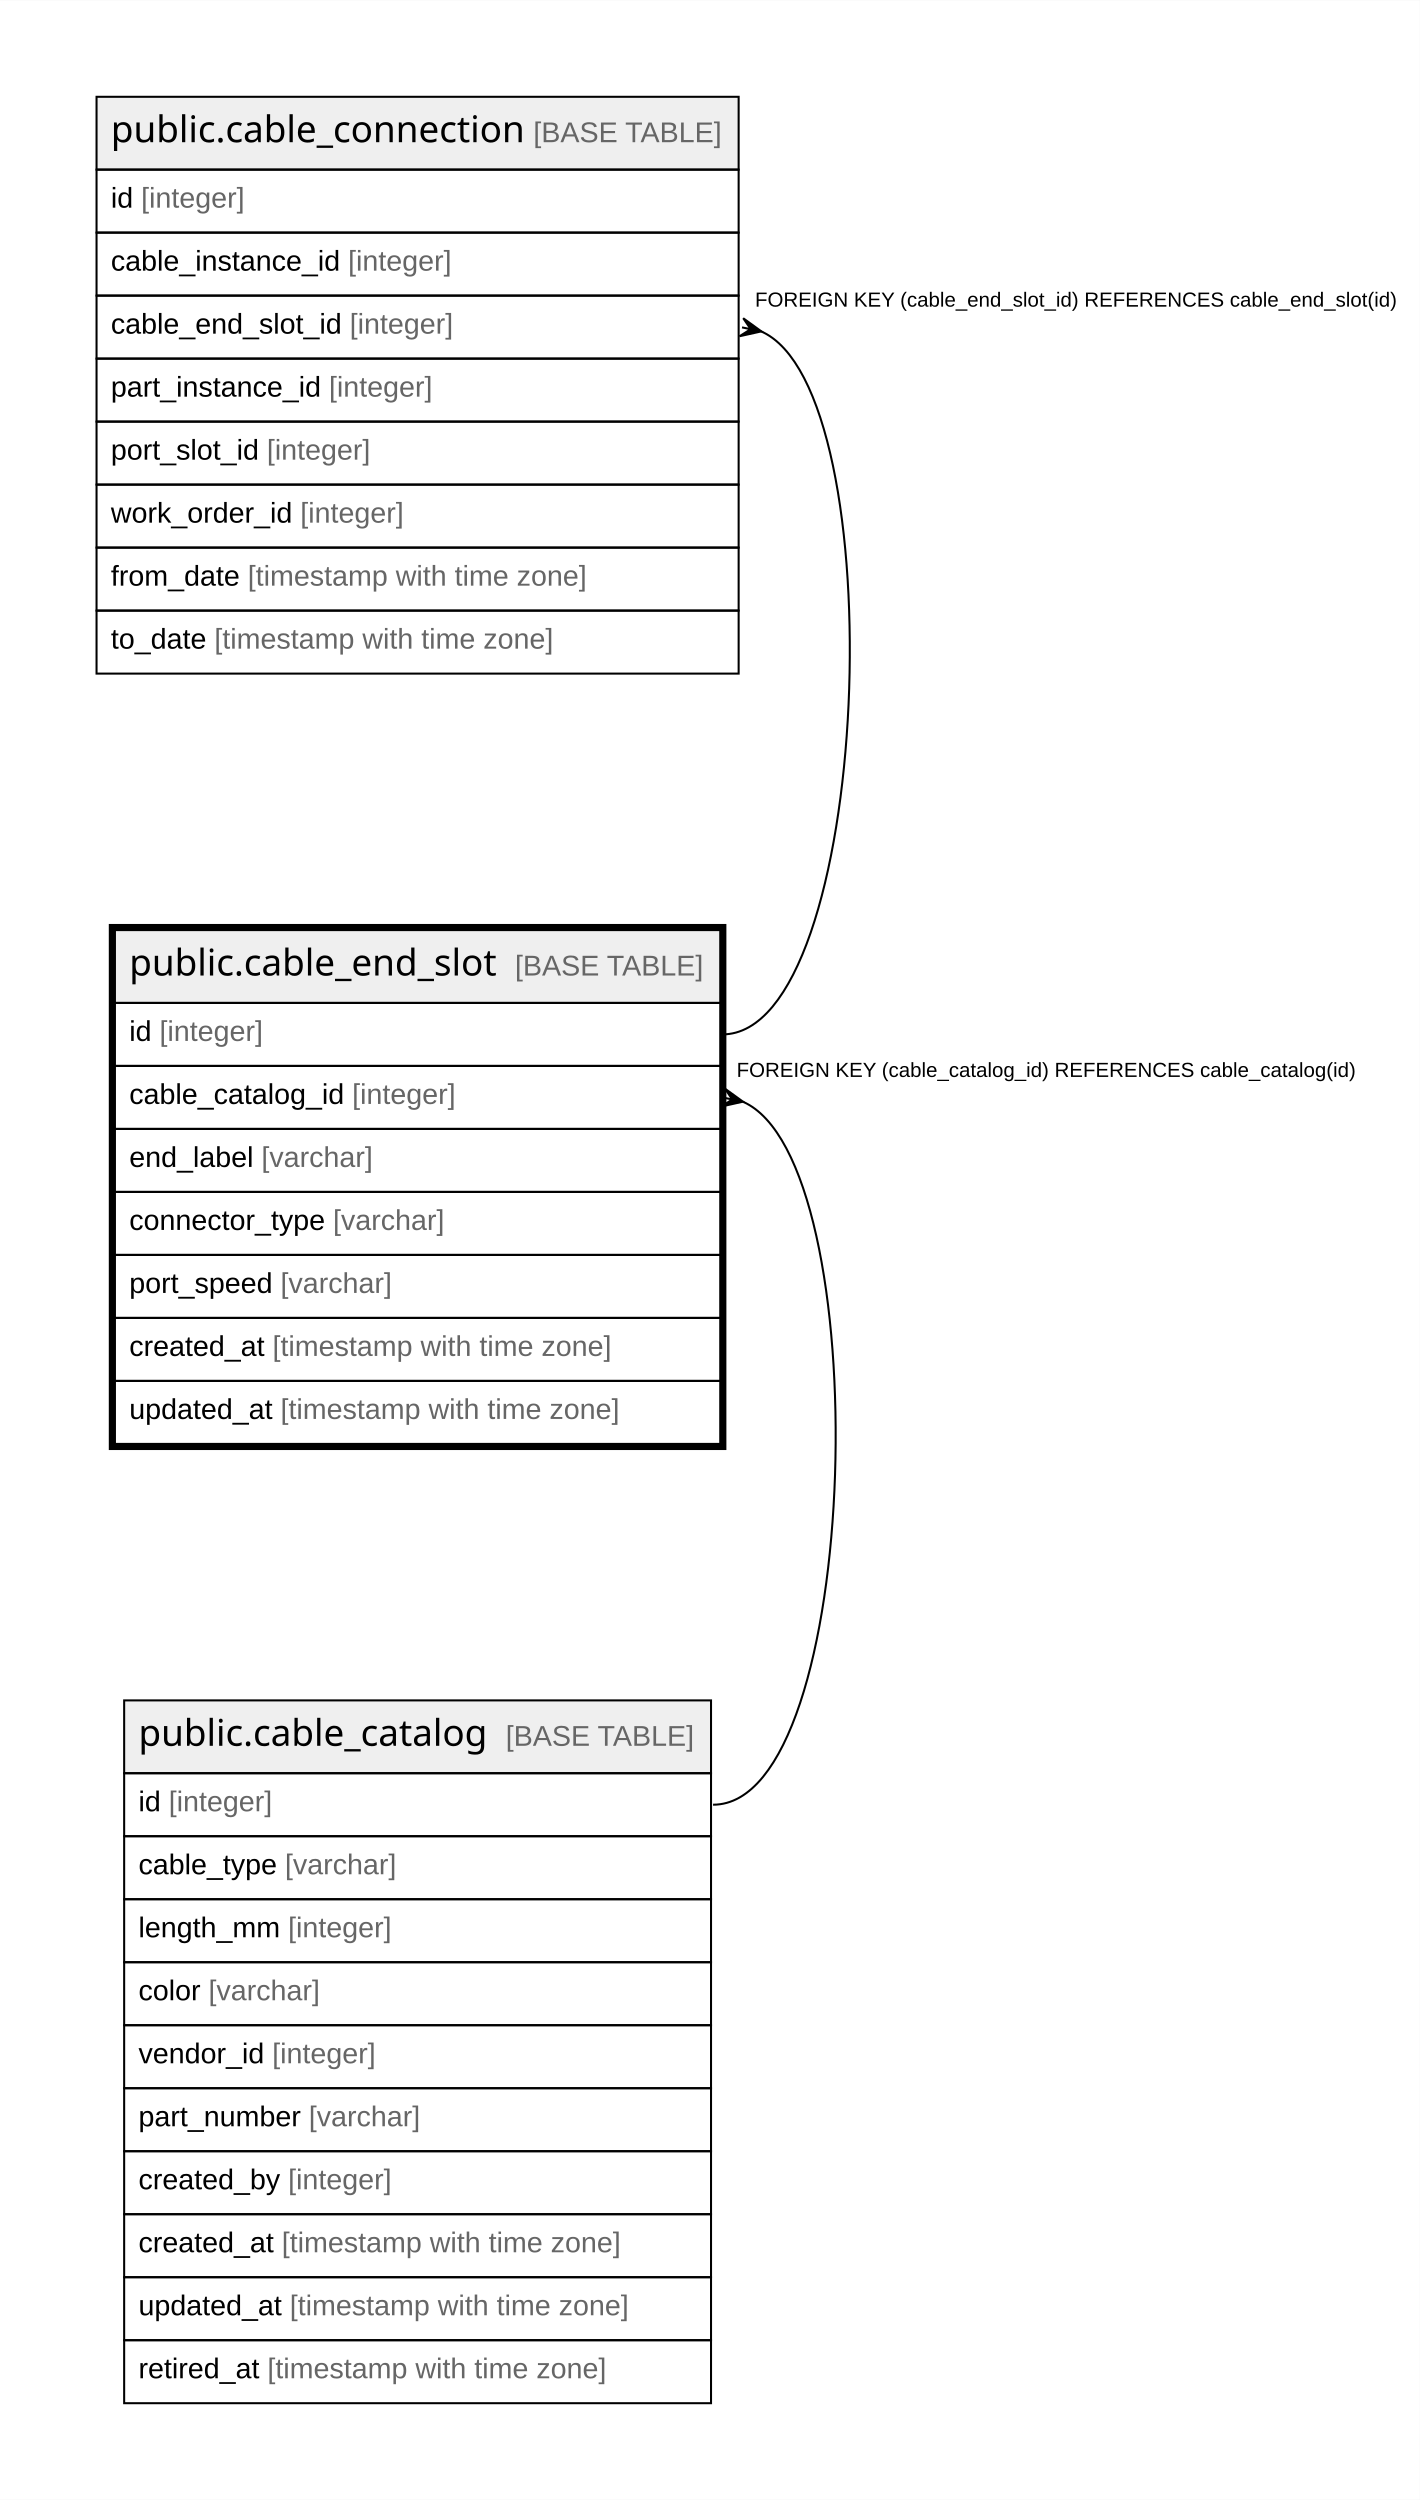
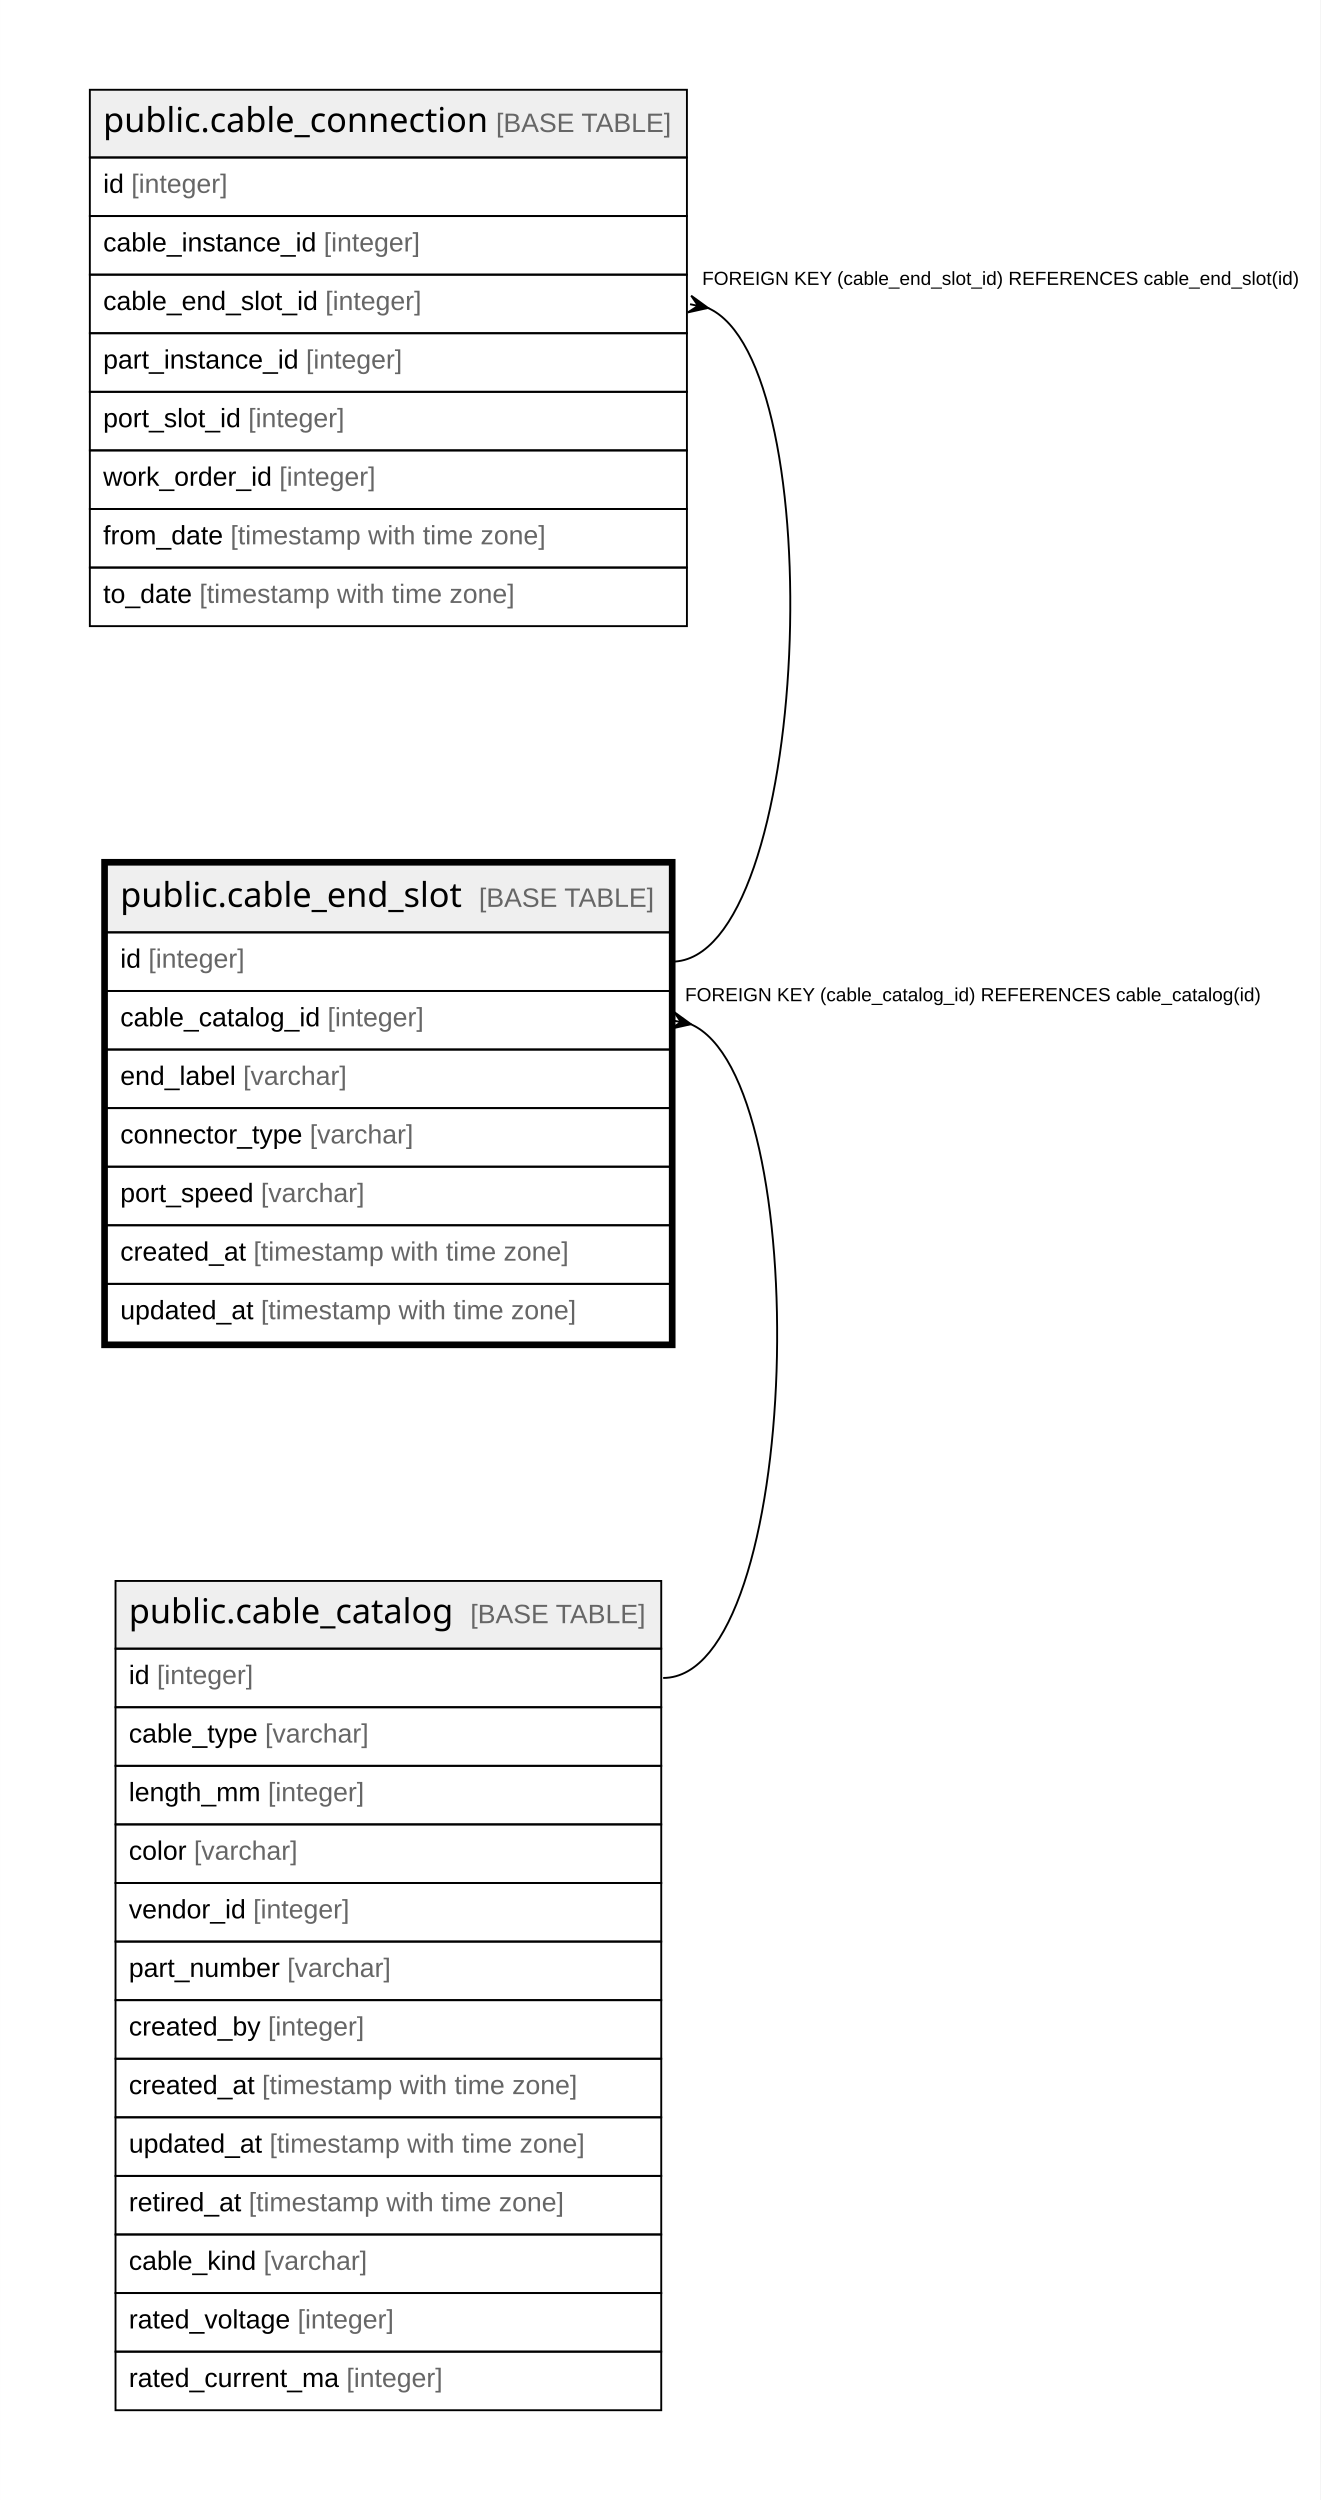
- <svg xmlns="http://www.w3.org/2000/svg" width="694pt" height="1222pt" viewBox="0.00 0.00 694.14 1222.00">
-   <g id="graph0" class="graph" transform="scale(1 1) rotate(0) translate(4 1218)">
-     <polygon fill="white" stroke="none" points="-4,4 -4,-1218 690.14,-1218 690.14,4 -4,4" />
+ <svg xmlns="http://www.w3.org/2000/svg" width="694pt" height="1314pt" viewBox="0.00 0.00 694.14 1314.40">
+   <g id="graph0" class="graph" transform="scale(1 1) rotate(0) translate(4 1310.4)">
+     <polygon fill="white" stroke="none" points="-4,4 -4,-1310.4 690.14,-1310.4 690.14,4 -4,4" />
    <g id="node1" class="node">
-       <polygon fill="#efefef" stroke="none" points="52.19,-727.8 52.19,-763.4 348.13,-763.4 348.13,-727.8 52.19,-727.8" />
-       <polygon fill="none" stroke="black" points="52.19,-727.8 52.19,-763.4 348.13,-763.4 348.13,-727.8 52.19,-727.8" />
-       <text text-anchor="start" x="59.19" y="-741.2" font-family="Arial Bold" font-size="18.00">public.cable_end_slot</text>
-       <text text-anchor="start" x="216.64" y="-741.2" font-family="Arial" font-size="14.00">    </text>
-       <text text-anchor="start" x="247.76" y="-741.2" font-family="Arial" font-size="14.00" fill="#666666">[BASE TABLE]</text>
+       <polygon fill="#efefef" stroke="none" points="52.19,-820.2 52.19,-855.8 348.13,-855.8 348.13,-820.2 52.19,-820.2" />
+       <polygon fill="none" stroke="black" points="52.19,-820.2 52.19,-855.8 348.13,-855.8 348.13,-820.2 52.19,-820.2" />
+       <text text-anchor="start" x="59.19" y="-833.6" font-family="Arial Bold" font-size="18.00">public.cable_end_slot</text>
+       <text text-anchor="start" x="216.64" y="-833.6" font-family="Arial" font-size="14.00">    </text>
+       <text text-anchor="start" x="247.76" y="-833.6" font-family="Arial" font-size="14.00" fill="#666666">[BASE TABLE]</text>
+       <polygon fill="none" stroke="black" points="52.19,-789.4 52.19,-820.2 348.13,-820.2 348.13,-789.4 52.19,-789.4" />
+       <text text-anchor="start" x="59.19" y="-801.6" font-family="Arial" font-size="14.00">id </text>
+       <text text-anchor="start" x="73.97" y="-801.6" font-family="Arial" font-size="14.00" fill="#666666">[integer]</text>
+       <polygon fill="none" stroke="black" points="52.19,-758.6 52.19,-789.4 348.13,-789.4 348.13,-758.6 52.19,-758.6" />
+       <text text-anchor="start" x="59.19" y="-770.8" font-family="Arial" font-size="14.00">cable_catalog_id </text>
+       <text text-anchor="start" x="168.16" y="-770.8" font-family="Arial" font-size="14.00" fill="#666666">[integer]</text>
+       <polygon fill="none" stroke="black" points="52.19,-727.8 52.19,-758.6 348.13,-758.6 348.13,-727.8 52.19,-727.8" />
+       <text text-anchor="start" x="59.19" y="-740" font-family="Arial" font-size="14.00">end_label </text>
+       <text text-anchor="start" x="123.8" y="-740" font-family="Arial" font-size="14.00" fill="#666666">[varchar]</text>
      <polygon fill="none" stroke="black" points="52.19,-697 52.19,-727.8 348.13,-727.8 348.13,-697 52.19,-697" />
-       <text text-anchor="start" x="59.19" y="-709.2" font-family="Arial" font-size="14.00">id </text>
-       <text text-anchor="start" x="73.97" y="-709.2" font-family="Arial" font-size="14.00" fill="#666666">[integer]</text>
+       <text text-anchor="start" x="59.19" y="-709.2" font-family="Arial" font-size="14.00">connector_type </text>
+       <text text-anchor="start" x="158.81" y="-709.2" font-family="Arial" font-size="14.00" fill="#666666">[varchar]</text>
      <polygon fill="none" stroke="black" points="52.19,-666.2 52.19,-697 348.13,-697 348.13,-666.2 52.19,-666.2" />
-       <text text-anchor="start" x="59.19" y="-678.4" font-family="Arial" font-size="14.00">cable_catalog_id </text>
-       <text text-anchor="start" x="168.16" y="-678.4" font-family="Arial" font-size="14.00" fill="#666666">[integer]</text>
+       <text text-anchor="start" x="59.19" y="-678.4" font-family="Arial" font-size="14.00">port_speed </text>
+       <text text-anchor="start" x="133.13" y="-678.4" font-family="Arial" font-size="14.00" fill="#666666">[varchar]</text>
      <polygon fill="none" stroke="black" points="52.19,-635.4 52.19,-666.2 348.13,-666.2 348.13,-635.4 52.19,-635.4" />
-       <text text-anchor="start" x="59.19" y="-647.6" font-family="Arial" font-size="14.00">end_label </text>
-       <text text-anchor="start" x="123.8" y="-647.6" font-family="Arial" font-size="14.00" fill="#666666">[varchar]</text>
+       <text text-anchor="start" x="59.19" y="-647.6" font-family="Arial" font-size="14.00">created_at </text>
+       <text text-anchor="start" x="129.23" y="-647.6" font-family="Arial" font-size="14.00" fill="#666666">[timestamp with time zone]</text>
      <polygon fill="none" stroke="black" points="52.19,-604.6 52.19,-635.4 348.13,-635.4 348.13,-604.6 52.19,-604.6" />
-       <text text-anchor="start" x="59.19" y="-616.8" font-family="Arial" font-size="14.00">connector_type </text>
-       <text text-anchor="start" x="158.81" y="-616.8" font-family="Arial" font-size="14.00" fill="#666666">[varchar]</text>
-       <polygon fill="none" stroke="black" points="52.19,-573.8 52.19,-604.6 348.13,-604.6 348.13,-573.8 52.19,-573.8" />
-       <text text-anchor="start" x="59.19" y="-586" font-family="Arial" font-size="14.00">port_speed </text>
-       <text text-anchor="start" x="133.13" y="-586" font-family="Arial" font-size="14.00" fill="#666666">[varchar]</text>
-       <polygon fill="none" stroke="black" points="52.19,-543 52.19,-573.8 348.13,-573.8 348.13,-543 52.19,-543" />
-       <text text-anchor="start" x="59.19" y="-555.2" font-family="Arial" font-size="14.00">created_at </text>
-       <text text-anchor="start" x="129.23" y="-555.2" font-family="Arial" font-size="14.00" fill="#666666">[timestamp with time zone]</text>
-       <polygon fill="none" stroke="black" points="52.19,-512.2 52.19,-543 348.13,-543 348.13,-512.2 52.19,-512.2" />
-       <text text-anchor="start" x="59.19" y="-524.4" font-family="Arial" font-size="14.00">updated_at </text>
-       <text text-anchor="start" x="133.14" y="-524.4" font-family="Arial" font-size="14.00" fill="#666666">[timestamp with time zone]</text>
-       <polygon fill="none" stroke="black" stroke-width="3" points="50.69,-510.7 50.69,-764.9 349.63,-764.9 349.63,-510.7 50.69,-510.7" />
+       <text text-anchor="start" x="59.19" y="-616.8" font-family="Arial" font-size="14.00">updated_at </text>
+       <text text-anchor="start" x="133.14" y="-616.8" font-family="Arial" font-size="14.00" fill="#666666">[timestamp with time zone]</text>
+       <polygon fill="none" stroke="black" stroke-width="3" points="50.69,-603.1 50.69,-857.3 349.63,-857.3 349.63,-603.1 50.69,-603.1" />
    </g>
    <g id="node3" class="node">
-       <polygon fill="#efefef" stroke="none" points="56.7,-351.2 56.7,-386.8 343.62,-386.8 343.62,-351.2 56.7,-351.2" />
-       <polygon fill="none" stroke="black" points="56.7,-351.2 56.7,-386.8 343.62,-386.8 343.62,-351.2 56.7,-351.2" />
-       <text text-anchor="start" x="63.7" y="-364.6" font-family="Arial Bold" font-size="18.00">public.cable_catalog</text>
-       <text text-anchor="start" x="212.13" y="-364.6" font-family="Arial" font-size="14.00">    </text>
-       <text text-anchor="start" x="243.25" y="-364.6" font-family="Arial" font-size="14.00" fill="#666666">[BASE TABLE]</text>
+       <polygon fill="#efefef" stroke="none" points="56.7,-443.6 56.7,-479.2 343.62,-479.2 343.62,-443.6 56.7,-443.6" />
+       <polygon fill="none" stroke="black" points="56.7,-443.6 56.7,-479.2 343.62,-479.2 343.62,-443.6 56.7,-443.6" />
+       <text text-anchor="start" x="63.7" y="-457" font-family="Arial Bold" font-size="18.00">public.cable_catalog</text>
+       <text text-anchor="start" x="212.13" y="-457" font-family="Arial" font-size="14.00">    </text>
+       <text text-anchor="start" x="243.25" y="-457" font-family="Arial" font-size="14.00" fill="#666666">[BASE TABLE]</text>
+       <polygon fill="none" stroke="black" points="56.7,-412.8 56.7,-443.6 343.62,-443.6 343.62,-412.8 56.7,-412.8" />
+       <text text-anchor="start" x="63.7" y="-425" font-family="Arial" font-size="14.00">id </text>
+       <text text-anchor="start" x="78.49" y="-425" font-family="Arial" font-size="14.00" fill="#666666">[integer]</text>
+       <polygon fill="none" stroke="black" points="56.7,-382 56.7,-412.8 343.62,-412.8 343.62,-382 56.7,-382" />
+       <text text-anchor="start" x="63.7" y="-394.2" font-family="Arial" font-size="14.00">cable_type </text>
+       <text text-anchor="start" x="135.31" y="-394.2" font-family="Arial" font-size="14.00" fill="#666666">[varchar]</text>
+       <polygon fill="none" stroke="black" points="56.7,-351.2 56.7,-382 343.62,-382 343.62,-351.2 56.7,-351.2" />
+       <text text-anchor="start" x="63.7" y="-363.4" font-family="Arial" font-size="14.00">length_mm </text>
+       <text text-anchor="start" x="136.84" y="-363.4" font-family="Arial" font-size="14.00" fill="#666666">[integer]</text>
      <polygon fill="none" stroke="black" points="56.7,-320.4 56.7,-351.2 343.62,-351.2 343.62,-320.4 56.7,-320.4" />
-       <text text-anchor="start" x="63.7" y="-332.6" font-family="Arial" font-size="14.00">id </text>
-       <text text-anchor="start" x="78.49" y="-332.6" font-family="Arial" font-size="14.00" fill="#666666">[integer]</text>
+       <text text-anchor="start" x="63.7" y="-332.6" font-family="Arial" font-size="14.00">color </text>
+       <text text-anchor="start" x="97.93" y="-332.6" font-family="Arial" font-size="14.00" fill="#666666">[varchar]</text>
      <polygon fill="none" stroke="black" points="56.7,-289.6 56.7,-320.4 343.62,-320.4 343.62,-289.6 56.7,-289.6" />
-       <text text-anchor="start" x="63.7" y="-301.8" font-family="Arial" font-size="14.00">cable_type </text>
-       <text text-anchor="start" x="135.31" y="-301.8" font-family="Arial" font-size="14.00" fill="#666666">[varchar]</text>
+       <text text-anchor="start" x="63.7" y="-301.8" font-family="Arial" font-size="14.00">vendor_id </text>
+       <text text-anchor="start" x="129.08" y="-301.8" font-family="Arial" font-size="14.00" fill="#666666">[integer]</text>
      <polygon fill="none" stroke="black" points="56.7,-258.8 56.7,-289.6 343.62,-289.6 343.62,-258.8 56.7,-258.8" />
-       <text text-anchor="start" x="63.7" y="-271" font-family="Arial" font-size="14.00">length_mm </text>
-       <text text-anchor="start" x="136.84" y="-271" font-family="Arial" font-size="14.00" fill="#666666">[integer]</text>
+       <text text-anchor="start" x="63.7" y="-271" font-family="Arial" font-size="14.00">part_number </text>
+       <text text-anchor="start" x="146.97" y="-271" font-family="Arial" font-size="14.00" fill="#666666">[varchar]</text>
      <polygon fill="none" stroke="black" points="56.7,-228 56.7,-258.8 343.62,-258.8 343.62,-228 56.7,-228" />
-       <text text-anchor="start" x="63.7" y="-240.2" font-family="Arial" font-size="14.00">color </text>
-       <text text-anchor="start" x="97.93" y="-240.2" font-family="Arial" font-size="14.00" fill="#666666">[varchar]</text>
+       <text text-anchor="start" x="63.7" y="-240.2" font-family="Arial" font-size="14.00">created_by </text>
+       <text text-anchor="start" x="136.86" y="-240.2" font-family="Arial" font-size="14.00" fill="#666666">[integer]</text>
      <polygon fill="none" stroke="black" points="56.7,-197.2 56.7,-228 343.62,-228 343.62,-197.2 56.7,-197.2" />
-       <text text-anchor="start" x="63.7" y="-209.4" font-family="Arial" font-size="14.00">vendor_id </text>
-       <text text-anchor="start" x="129.08" y="-209.4" font-family="Arial" font-size="14.00" fill="#666666">[integer]</text>
+       <text text-anchor="start" x="63.7" y="-209.4" font-family="Arial" font-size="14.00">created_at </text>
+       <text text-anchor="start" x="133.75" y="-209.4" font-family="Arial" font-size="14.00" fill="#666666">[timestamp with time zone]</text>
      <polygon fill="none" stroke="black" points="56.7,-166.4 56.7,-197.2 343.62,-197.2 343.62,-166.4 56.7,-166.4" />
-       <text text-anchor="start" x="63.7" y="-178.6" font-family="Arial" font-size="14.00">part_number </text>
-       <text text-anchor="start" x="146.97" y="-178.6" font-family="Arial" font-size="14.00" fill="#666666">[varchar]</text>
+       <text text-anchor="start" x="63.7" y="-178.6" font-family="Arial" font-size="14.00">updated_at </text>
+       <text text-anchor="start" x="137.66" y="-178.6" font-family="Arial" font-size="14.00" fill="#666666">[timestamp with time zone]</text>
      <polygon fill="none" stroke="black" points="56.7,-135.6 56.7,-166.4 343.62,-166.4 343.62,-135.6 56.7,-135.6" />
-       <text text-anchor="start" x="63.7" y="-147.8" font-family="Arial" font-size="14.00">created_by </text>
-       <text text-anchor="start" x="136.86" y="-147.8" font-family="Arial" font-size="14.00" fill="#666666">[integer]</text>
+       <text text-anchor="start" x="63.7" y="-147.8" font-family="Arial" font-size="14.00">retired_at </text>
+       <text text-anchor="start" x="126.73" y="-147.8" font-family="Arial" font-size="14.00" fill="#666666">[timestamp with time zone]</text>
      <polygon fill="none" stroke="black" points="56.7,-104.8 56.7,-135.6 343.62,-135.6 343.62,-104.8 56.7,-104.8" />
-       <text text-anchor="start" x="63.7" y="-117" font-family="Arial" font-size="14.00">created_at </text>
-       <text text-anchor="start" x="133.75" y="-117" font-family="Arial" font-size="14.00" fill="#666666">[timestamp with time zone]</text>
+       <text text-anchor="start" x="63.7" y="-117" font-family="Arial" font-size="14.00">cable_kind </text>
+       <text text-anchor="start" x="134.53" y="-117" font-family="Arial" font-size="14.00" fill="#666666">[varchar]</text>
      <polygon fill="none" stroke="black" points="56.7,-74 56.7,-104.8 343.62,-104.8 343.62,-74 56.7,-74" />
-       <text text-anchor="start" x="63.7" y="-86.2" font-family="Arial" font-size="14.00">updated_at </text>
-       <text text-anchor="start" x="137.66" y="-86.2" font-family="Arial" font-size="14.00" fill="#666666">[timestamp with time zone]</text>
+       <text text-anchor="start" x="63.7" y="-86.2" font-family="Arial" font-size="14.00">rated_voltage </text>
+       <text text-anchor="start" x="152.43" y="-86.2" font-family="Arial" font-size="14.00" fill="#666666">[integer]</text>
      <polygon fill="none" stroke="black" points="56.7,-43.2 56.7,-74 343.62,-74 343.62,-43.2 56.7,-43.2" />
-       <text text-anchor="start" x="63.7" y="-55.4" font-family="Arial" font-size="14.00">retired_at </text>
-       <text text-anchor="start" x="126.73" y="-55.4" font-family="Arial" font-size="14.00" fill="#666666">[timestamp with time zone]</text>
+       <text text-anchor="start" x="63.7" y="-55.4" font-family="Arial" font-size="14.00">rated_current_ma </text>
+       <text text-anchor="start" x="178.09" y="-55.4" font-family="Arial" font-size="14.00" fill="#666666">[integer]</text>
    </g>
    <g id="edge2" class="edge">
-       <path fill="none" stroke="black" d="M359,-679.57C425.43,-651.23 418.02,-335.8 344.62,-335.8" />
-       <polygon fill="black" stroke="black" points="359.25,-679.52 348.55,-677.12 354.03,-680.59 349.79,-681.47 349.79,-681.47 349.79,-681.47 354.03,-680.59 350.37,-685.94 359.25,-679.52" />
-       <text text-anchor="start" x="356.13" y="-691.6" font-family="Arial" font-size="10.00">FOREIGN KEY (cable_catalog_id) REFERENCES cable_catalog(id)</text>
+       <path fill="none" stroke="black" d="M359,-771.97C425.43,-743.63 418.02,-428.2 344.62,-428.2" />
+       <polygon fill="black" stroke="black" points="359.25,-771.92 348.55,-769.52 354.03,-772.99 349.79,-773.87 349.79,-773.87 349.79,-773.87 354.03,-772.99 350.37,-778.34 359.25,-771.92" />
+       <text text-anchor="start" x="356.13" y="-784" font-family="Arial" font-size="10.00">FOREIGN KEY (cable_catalog_id) REFERENCES cable_catalog(id)</text>
    </g>
    <g id="node2" class="node">
-       <polygon fill="#efefef" stroke="none" points="43.2,-1135.2 43.2,-1170.8 357.12,-1170.8 357.12,-1135.2 43.2,-1135.2" />
-       <polygon fill="none" stroke="black" points="43.2,-1135.2 43.2,-1170.8 357.12,-1170.8 357.12,-1135.2 43.2,-1135.2" />
-       <text text-anchor="start" x="50.2" y="-1148.6" font-family="Arial Bold" font-size="18.00">public.cable_connection</text>
-       <text text-anchor="start" x="225.63" y="-1148.6" font-family="Arial" font-size="14.00">    </text>
-       <text text-anchor="start" x="256.75" y="-1148.6" font-family="Arial" font-size="14.00" fill="#666666">[BASE TABLE]</text>
+       <polygon fill="#efefef" stroke="none" points="43.2,-1227.6 43.2,-1263.2 357.12,-1263.2 357.12,-1227.6 43.2,-1227.6" />
+       <polygon fill="none" stroke="black" points="43.2,-1227.6 43.2,-1263.2 357.12,-1263.2 357.12,-1227.6 43.2,-1227.6" />
+       <text text-anchor="start" x="50.2" y="-1241" font-family="Arial Bold" font-size="18.00">public.cable_connection</text>
+       <text text-anchor="start" x="225.63" y="-1241" font-family="Arial" font-size="14.00">    </text>
+       <text text-anchor="start" x="256.75" y="-1241" font-family="Arial" font-size="14.00" fill="#666666">[BASE TABLE]</text>
+       <polygon fill="none" stroke="black" points="43.2,-1196.8 43.2,-1227.6 357.12,-1227.6 357.12,-1196.8 43.2,-1196.8" />
+       <text text-anchor="start" x="50.2" y="-1209" font-family="Arial" font-size="14.00">id </text>
+       <text text-anchor="start" x="64.99" y="-1209" font-family="Arial" font-size="14.00" fill="#666666">[integer]</text>
+       <polygon fill="none" stroke="black" points="43.2,-1166 43.2,-1196.8 357.12,-1196.8 357.12,-1166 43.2,-1166" />
+       <text text-anchor="start" x="50.2" y="-1178.2" font-family="Arial" font-size="14.00">cable_instance_id </text>
+       <text text-anchor="start" x="166.17" y="-1178.2" font-family="Arial" font-size="14.00" fill="#666666">[integer]</text>
+       <polygon fill="none" stroke="black" points="43.2,-1135.2 43.2,-1166 357.12,-1166 357.12,-1135.2 43.2,-1135.2" />
+       <text text-anchor="start" x="50.2" y="-1147.4" font-family="Arial" font-size="14.00">cable_end_slot_id </text>
+       <text text-anchor="start" x="166.96" y="-1147.4" font-family="Arial" font-size="14.00" fill="#666666">[integer]</text>
      <polygon fill="none" stroke="black" points="43.2,-1104.4 43.2,-1135.2 357.12,-1135.2 357.12,-1104.4 43.2,-1104.4" />
-       <text text-anchor="start" x="50.2" y="-1116.6" font-family="Arial" font-size="14.00">id </text>
-       <text text-anchor="start" x="64.99" y="-1116.6" font-family="Arial" font-size="14.00" fill="#666666">[integer]</text>
+       <text text-anchor="start" x="50.2" y="-1116.6" font-family="Arial" font-size="14.00">part_instance_id </text>
+       <text text-anchor="start" x="156.83" y="-1116.6" font-family="Arial" font-size="14.00" fill="#666666">[integer]</text>
      <polygon fill="none" stroke="black" points="43.2,-1073.6 43.2,-1104.4 357.12,-1104.4 357.12,-1073.6 43.2,-1073.6" />
-       <text text-anchor="start" x="50.2" y="-1085.8" font-family="Arial" font-size="14.00">cable_instance_id </text>
-       <text text-anchor="start" x="166.17" y="-1085.8" font-family="Arial" font-size="14.00" fill="#666666">[integer]</text>
+       <text text-anchor="start" x="50.2" y="-1085.8" font-family="Arial" font-size="14.00">port_slot_id </text>
+       <text text-anchor="start" x="126.47" y="-1085.8" font-family="Arial" font-size="14.00" fill="#666666">[integer]</text>
      <polygon fill="none" stroke="black" points="43.2,-1042.8 43.2,-1073.6 357.12,-1073.6 357.12,-1042.8 43.2,-1042.8" />
-       <text text-anchor="start" x="50.2" y="-1055" font-family="Arial" font-size="14.00">cable_end_slot_id </text>
-       <text text-anchor="start" x="166.96" y="-1055" font-family="Arial" font-size="14.00" fill="#666666">[integer]</text>
+       <text text-anchor="start" x="50.2" y="-1055" font-family="Arial" font-size="14.00">work_order_id </text>
+       <text text-anchor="start" x="142.8" y="-1055" font-family="Arial" font-size="14.00" fill="#666666">[integer]</text>
      <polygon fill="none" stroke="black" points="43.2,-1012 43.2,-1042.8 357.12,-1042.8 357.12,-1012 43.2,-1012" />
-       <text text-anchor="start" x="50.2" y="-1024.2" font-family="Arial" font-size="14.00">part_instance_id </text>
-       <text text-anchor="start" x="156.83" y="-1024.2" font-family="Arial" font-size="14.00" fill="#666666">[integer]</text>
+       <text text-anchor="start" x="50.2" y="-1024.2" font-family="Arial" font-size="14.00">from_date </text>
+       <text text-anchor="start" x="117.12" y="-1024.2" font-family="Arial" font-size="14.00" fill="#666666">[timestamp with time zone]</text>
      <polygon fill="none" stroke="black" points="43.2,-981.2 43.2,-1012 357.12,-1012 357.12,-981.2 43.2,-981.2" />
-       <text text-anchor="start" x="50.2" y="-993.4" font-family="Arial" font-size="14.00">port_slot_id </text>
-       <text text-anchor="start" x="126.47" y="-993.4" font-family="Arial" font-size="14.00" fill="#666666">[integer]</text>
-       <polygon fill="none" stroke="black" points="43.2,-950.4 43.2,-981.2 357.12,-981.2 357.12,-950.4 43.2,-950.4" />
-       <text text-anchor="start" x="50.2" y="-962.6" font-family="Arial" font-size="14.00">work_order_id </text>
-       <text text-anchor="start" x="142.8" y="-962.6" font-family="Arial" font-size="14.00" fill="#666666">[integer]</text>
-       <polygon fill="none" stroke="black" points="43.2,-919.6 43.2,-950.4 357.12,-950.4 357.12,-919.6 43.2,-919.6" />
-       <text text-anchor="start" x="50.2" y="-931.8" font-family="Arial" font-size="14.00">from_date </text>
-       <text text-anchor="start" x="117.12" y="-931.8" font-family="Arial" font-size="14.00" fill="#666666">[timestamp with time zone]</text>
-       <polygon fill="none" stroke="black" points="43.2,-888.8 43.2,-919.6 357.12,-919.6 357.12,-888.8 43.2,-888.8" />
-       <text text-anchor="start" x="50.2" y="-901" font-family="Arial" font-size="14.00">to_date </text>
-       <text text-anchor="start" x="100.8" y="-901" font-family="Arial" font-size="14.00" fill="#666666">[timestamp with time zone]</text>
+       <text text-anchor="start" x="50.2" y="-993.4" font-family="Arial" font-size="14.00">to_date </text>
+       <text text-anchor="start" x="100.8" y="-993.4" font-family="Arial" font-size="14.00" fill="#666666">[timestamp with time zone]</text>
    </g>
    <g id="edge1" class="edge">
-       <path fill="none" stroke="black" d="M367.96,-1056.17C434.04,-1027.83 422.55,-712.4 349.13,-712.4" />
-       <polygon fill="black" stroke="black" points="368.24,-1056.11 357.54,-1053.73 363.02,-1057.19 358.77,-1058.06 358.77,-1058.06 358.77,-1058.06 363.02,-1057.19 359.36,-1062.54 368.24,-1056.11" />
-       <text text-anchor="start" x="365.12" y="-1068.2" font-family="Arial" font-size="10.00">FOREIGN KEY (cable_end_slot_id) REFERENCES cable_end_slot(id)</text>
+       <path fill="none" stroke="black" d="M367.96,-1148.57C434.04,-1120.23 422.55,-804.8 349.13,-804.8" />
+       <polygon fill="black" stroke="black" points="368.24,-1148.51 357.54,-1146.13 363.02,-1149.59 358.77,-1150.46 358.77,-1150.46 358.77,-1150.46 363.02,-1149.59 359.36,-1154.94 368.24,-1148.51" />
+       <text text-anchor="start" x="365.12" y="-1160.6" font-family="Arial" font-size="10.00">FOREIGN KEY (cable_end_slot_id) REFERENCES cable_end_slot(id)</text>
    </g>
  </g>
</svg>
